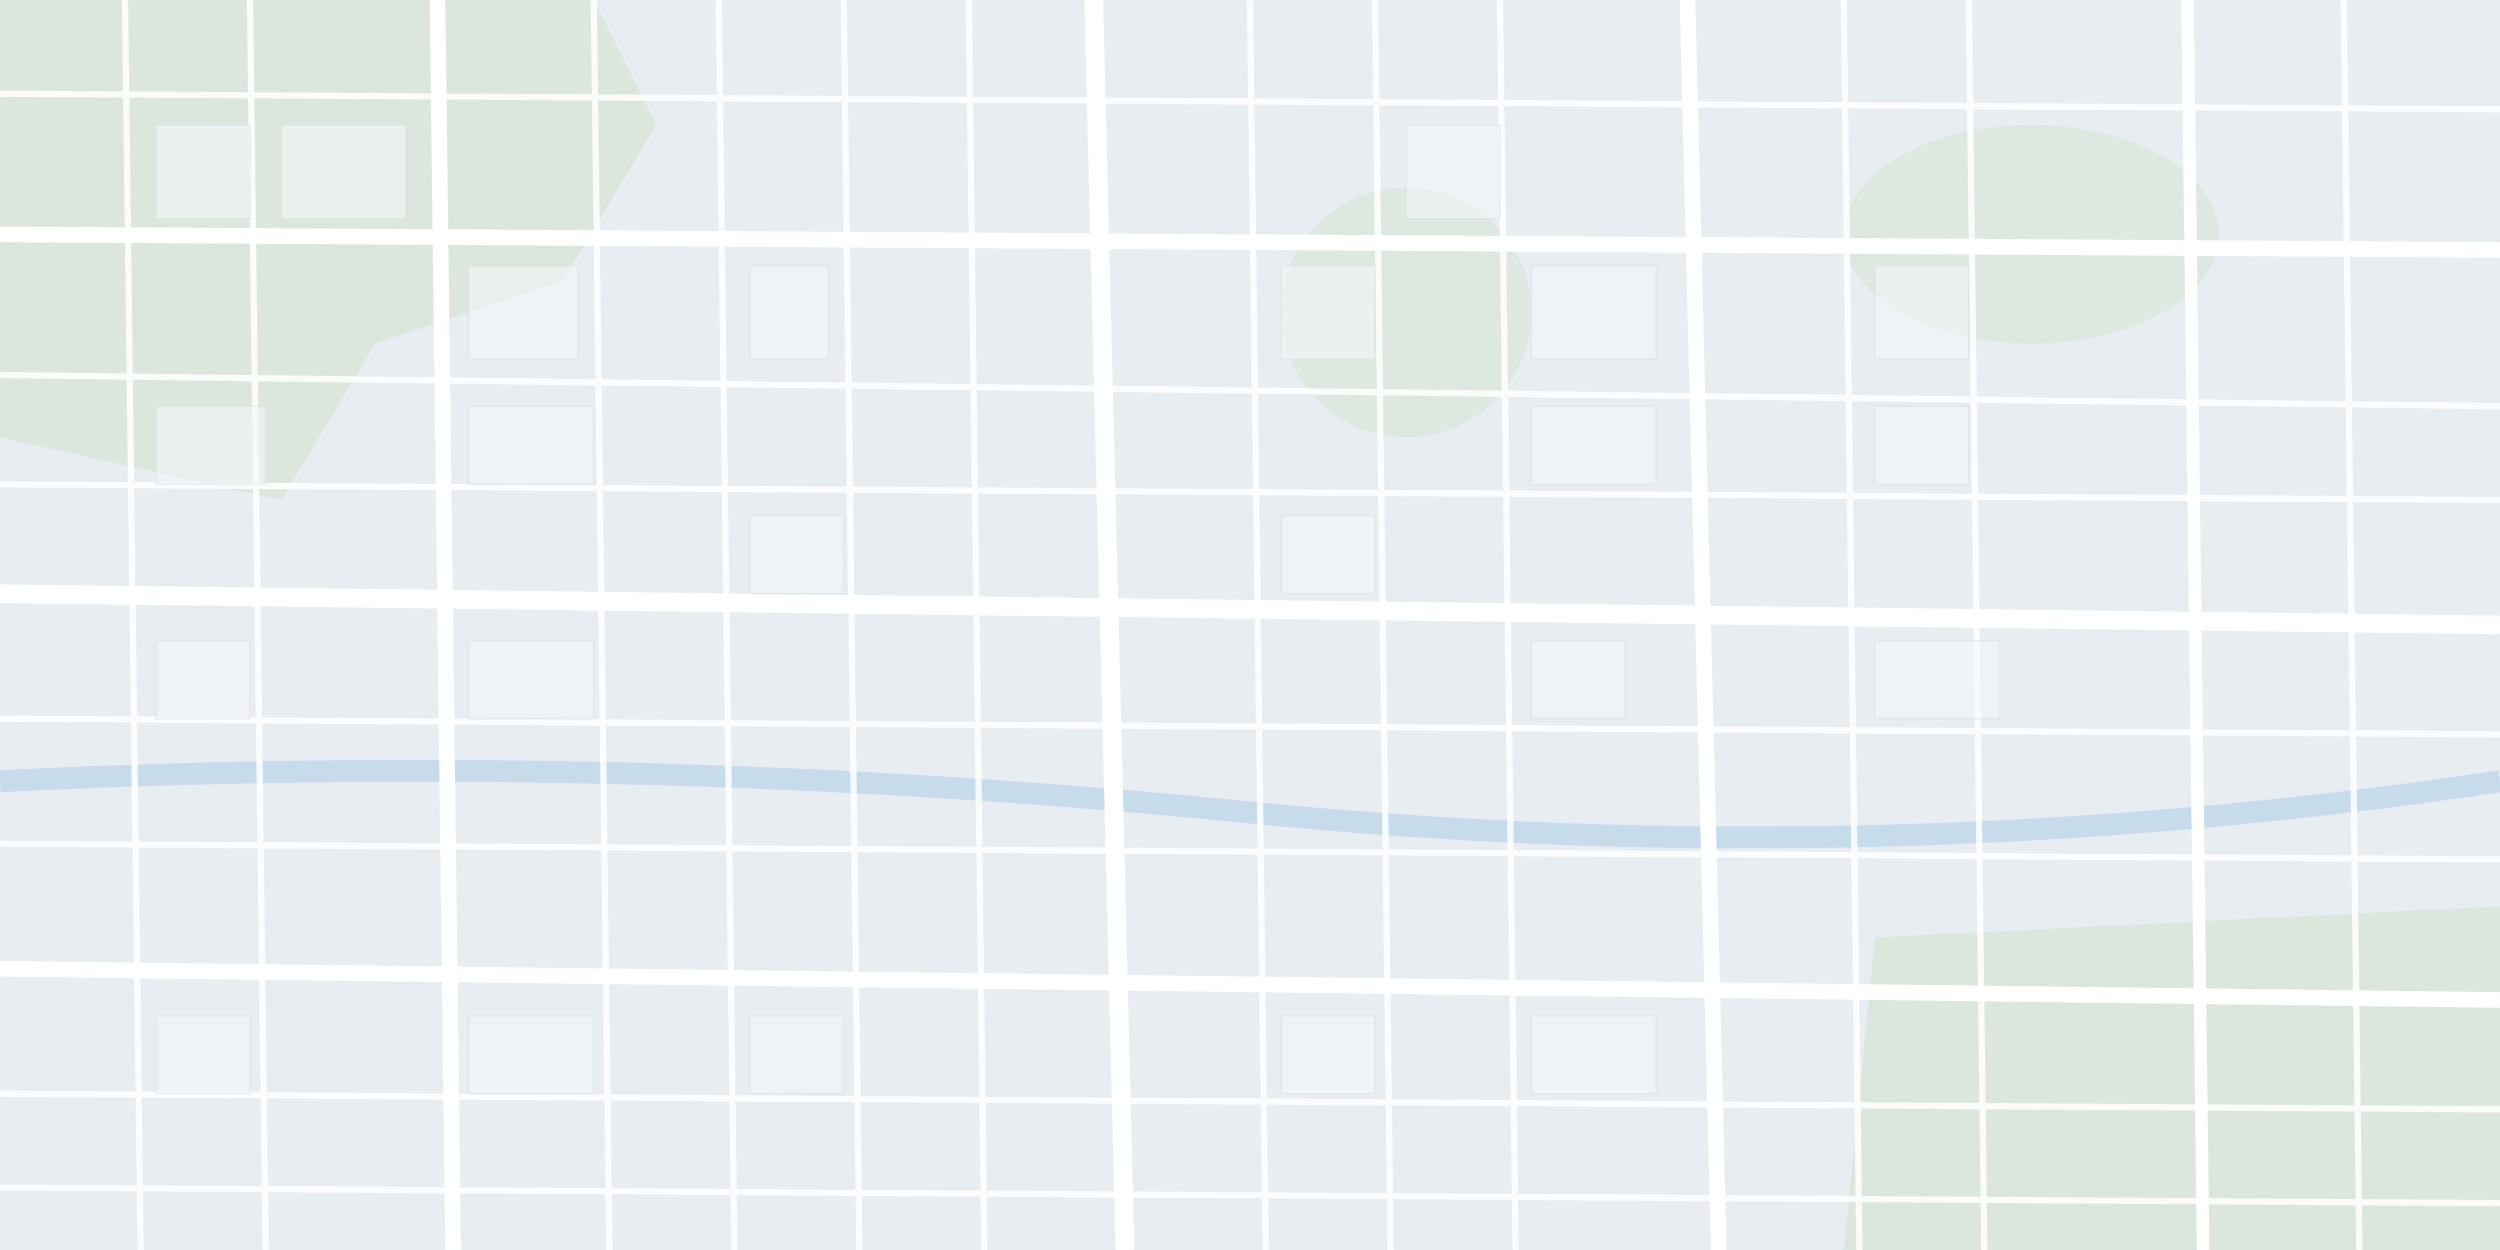
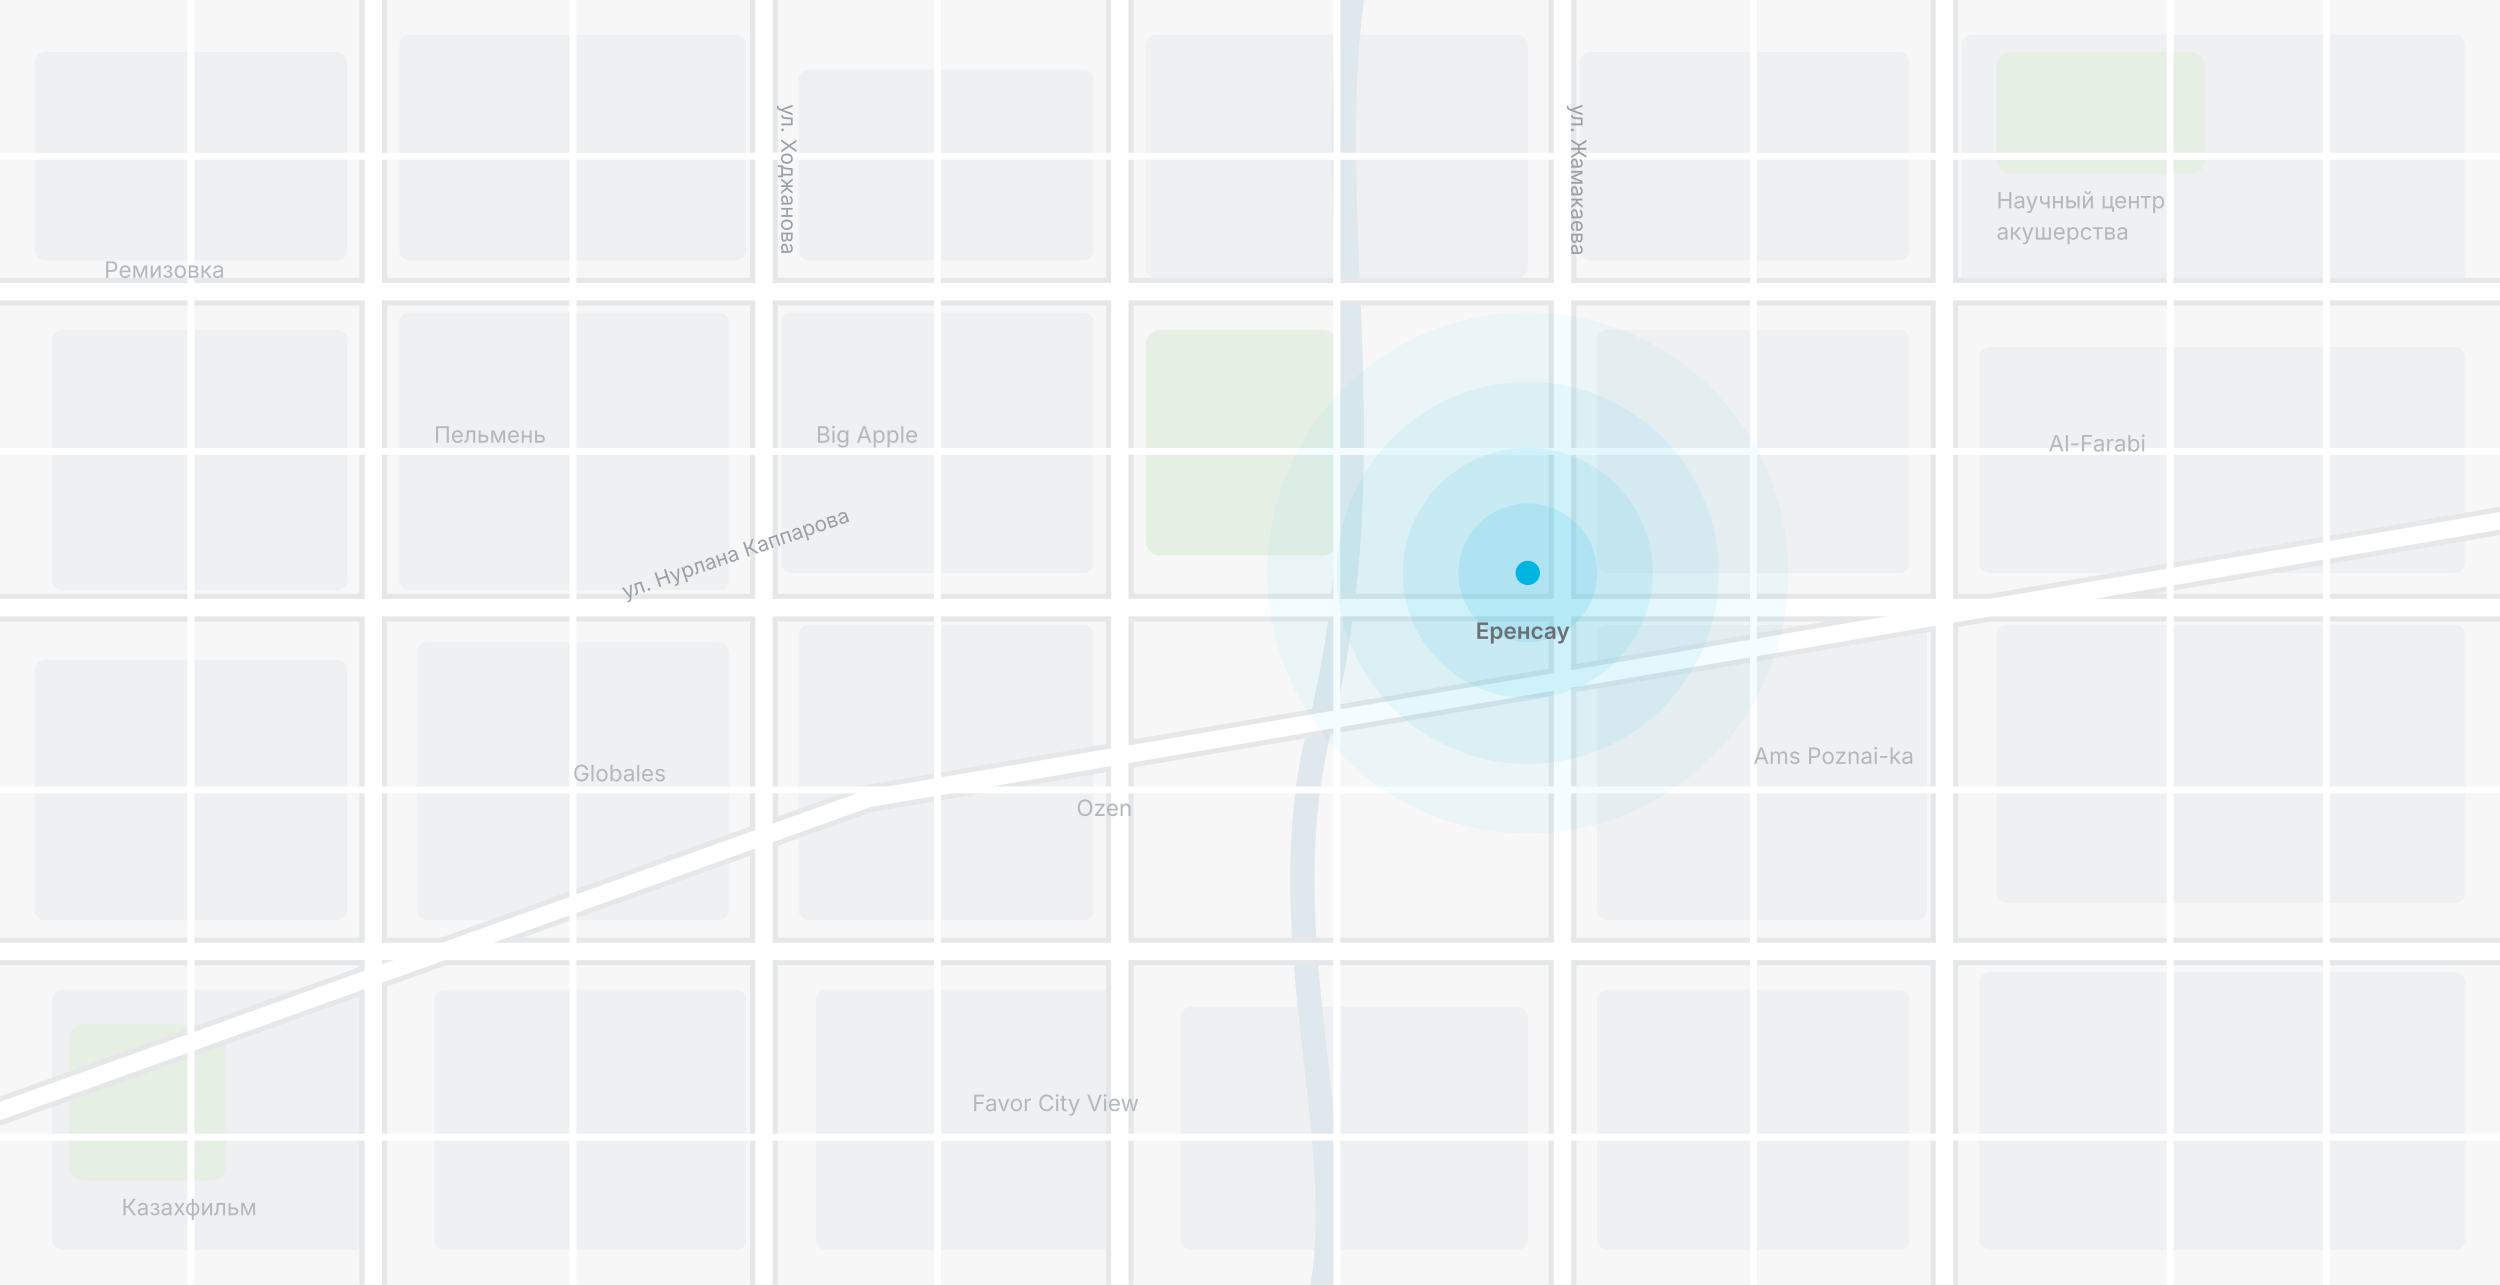
- <svg xmlns="http://www.w3.org/2000/svg" viewBox="0 0 1600 800" preserveAspectRatio="xMidYMid slice">
-   <rect width="1600" height="800" fill="#e8edf2" />
-   <path d="M0 0 L380 0 L420 80 L360 180 L240 220 L180 320 L0 280 Z" fill="#d6e4d4" opacity="0.7" />
-   <path d="M1200 600 L1600 580 L1600 800 L1180 800 Z" fill="#d6e4d4" opacity="0.7" />
-   <circle cx="900" cy="200" r="80" fill="#d6e4d4" opacity="0.6" />
-   <ellipse cx="1300" cy="150" rx="120" ry="70" fill="#d6e4d4" opacity="0.6" />
-   <path d="M0 500 Q 400 480 800 520 T 1600 500" stroke="#b8d4e8" stroke-width="14" fill="none" opacity="0.7" />
-   <line x1="0" y1="150" x2="1600" y2="160" stroke="#ffffff" stroke-width="10" />
-   <line x1="0" y1="380" x2="1600" y2="400" stroke="#ffffff" stroke-width="12" />
-   <line x1="0" y1="620" x2="1600" y2="640" stroke="#ffffff" stroke-width="10" />
-   <line x1="280" y1="0" x2="290" y2="800" stroke="#ffffff" stroke-width="10" />
-   <line x1="700" y1="0" x2="720" y2="800" stroke="#ffffff" stroke-width="12" />
-   <line x1="1080" y1="0" x2="1100" y2="800" stroke="#ffffff" stroke-width="10" />
-   <line x1="1400" y1="0" x2="1410" y2="800" stroke="#ffffff" stroke-width="8" />
-   <g stroke="#ffffff" stroke-width="4" opacity="0.85">
-     <line x1="0" y1="60" x2="1600" y2="70" />
-     <line x1="0" y1="240" x2="1600" y2="260" />
-     <line x1="0" y1="310" x2="1600" y2="320" />
-     <line x1="0" y1="460" x2="1600" y2="470" />
-     <line x1="0" y1="540" x2="1600" y2="550" />
-     <line x1="0" y1="700" x2="1600" y2="710" />
-     <line x1="0" y1="760" x2="1600" y2="770" />
-     <line x1="80" y1="0" x2="90" y2="800" />
-     <line x1="160" y1="0" x2="170" y2="800" />
-     <line x1="380" y1="0" x2="390" y2="800" />
-     <line x1="460" y1="0" x2="470" y2="800" />
-     <line x1="540" y1="0" x2="550" y2="800" />
-     <line x1="620" y1="0" x2="630" y2="800" />
-     <line x1="800" y1="0" x2="810" y2="800" />
-     <line x1="880" y1="0" x2="890" y2="800" />
-     <line x1="960" y1="0" x2="970" y2="800" />
-     <line x1="1180" y1="0" x2="1190" y2="800" />
-     <line x1="1260" y1="0" x2="1270" y2="800" />
-     <line x1="1500" y1="0" x2="1510" y2="800" />
+ <svg xmlns="http://www.w3.org/2000/svg" viewBox="0 0 1440 740" preserveAspectRatio="xMidYMid slice">
+   <rect width="1440" height="740" fill="#f7f7f7" />
+   <g fill="#eff0f1">
+     <rect x="20" y="30" width="180" height="120" rx="6" />
+     <rect x="230" y="20" width="200" height="130" rx="6" />
+     <rect x="460" y="40" width="170" height="110" rx="6" />
+     <rect x="660" y="20" width="220" height="140" rx="6" />
+     <rect x="910" y="30" width="190" height="120" rx="6" />
+     <rect x="1130" y="20" width="290" height="150" rx="6" />
+     <rect x="30" y="190" width="170" height="150" rx="6" />
+     <rect x="230" y="180" width="190" height="160" rx="6" />
+     <rect x="450" y="180" width="180" height="150" rx="6" />
+     <rect x="920" y="190" width="180" height="140" rx="6" />
+     <rect x="1140" y="200" width="280" height="130" rx="6" />
+     <rect x="20" y="380" width="180" height="150" rx="6" />
+     <rect x="240" y="370" width="180" height="160" rx="6" />
+     <rect x="460" y="360" width="170" height="170" rx="6" />
+     <rect x="920" y="360" width="190" height="170" rx="6" />
+     <rect x="1150" y="360" width="270" height="160" rx="6" />
+     <rect x="30" y="570" width="180" height="150" rx="6" />
+     <rect x="250" y="570" width="180" height="150" rx="6" />
+     <rect x="470" y="570" width="170" height="150" rx="6" />
+     <rect x="680" y="580" width="200" height="140" rx="6" />
+     <rect x="920" y="570" width="180" height="150" rx="6" />
+     <rect x="1140" y="560" width="280" height="160" rx="6" />
  </g>
-   <g fill="#f4f6f8" stroke="#dde3ea" stroke-width="1" opacity="0.6">
-     <rect x="100" y="80" width="60" height="60" />
-     <rect x="180" y="80" width="80" height="60" />
-     <rect x="300" y="170" width="70" height="60" />
-     <rect x="480" y="170" width="50" height="60" />
-     <rect x="820" y="170" width="60" height="60" />
-     <rect x="900" y="80" width="60" height="60" />
-     <rect x="980" y="170" width="80" height="60" />
-     <rect x="1200" y="170" width="60" height="60" />
-     <rect x="100" y="260" width="70" height="50" />
-     <rect x="300" y="260" width="80" height="50" />
-     <rect x="480" y="330" width="60" height="50" />
-     <rect x="820" y="330" width="60" height="50" />
-     <rect x="980" y="260" width="80" height="50" />
-     <rect x="1200" y="260" width="60" height="50" />
-     <rect x="100" y="410" width="60" height="50" />
-     <rect x="300" y="410" width="80" height="50" />
-     <rect x="980" y="410" width="60" height="50" />
-     <rect x="1200" y="410" width="80" height="50" />
-     <rect x="100" y="650" width="60" height="50" />
-     <rect x="300" y="650" width="80" height="50" />
-     <rect x="480" y="650" width="60" height="50" />
-     <rect x="820" y="650" width="60" height="50" />
-     <rect x="980" y="650" width="80" height="50" />
+   <g fill="#e6efe4">
+     <rect x="660" y="190" width="110" height="130" rx="8" />
+     <rect x="1150" y="30" width="120" height="70" rx="8" />
+     <rect x="40" y="590" width="90" height="90" rx="8" />
+   </g>
+   <path d="M780 -10 C 760 120, 800 260, 760 420 C 730 540, 780 660, 760 750" fill="none" stroke="#dfe8ec" stroke-width="14" stroke-linecap="round" />
+   <g stroke="#e6e7e8" stroke-width="16" fill="none" stroke-linecap="round">
+     <path d="M0 168 H1440" />
+     <path d="M0 350 H1440" />
+     <path d="M0 548 H1440" />
+     <path d="M215 0 V740" />
+     <path d="M440 0 V740" />
+     <path d="M645 0 V740" />
+     <path d="M900 0 V740" />
+     <path d="M1120 0 V740" />
+     <path d="M0 640 L 500 460 L 1440 300" />
+   </g>
+   <g stroke="#ffffff" stroke-width="10" fill="none" stroke-linecap="round">
+     <path d="M0 168 H1440" />
+     <path d="M0 350 H1440" />
+     <path d="M0 548 H1440" />
+     <path d="M215 0 V740" />
+     <path d="M440 0 V740" />
+     <path d="M645 0 V740" />
+     <path d="M900 0 V740" />
+     <path d="M1120 0 V740" />
+     <path d="M0 640 L 500 460 L 1440 300" />
+   </g>
+   <g stroke="#ffffff" stroke-width="4" fill="none">
+     <path d="M0 90 H1440" />
+     <path d="M0 260 H1440" />
+     <path d="M0 455 H1440" />
+     <path d="M0 655 H1440" />
+     <path d="M110 0 V740" />
+     <path d="M330 0 V740" />
+     <path d="M540 0 V740" />
+     <path d="M770 0 V740" />
+     <path d="M1010 0 V740" />
+     <path d="M1250 0 V740" />
+     <path d="M1340 0 V740" />
+   </g>
+   <g>
+     <circle cx="880" cy="330" r="150" fill="#00b5e2" opacity="0.05" />
+     <circle cx="880" cy="330" r="110" fill="#00b5e2" opacity="0.07" />
+     <circle cx="880" cy="330" r="72" fill="#00b5e2" opacity="0.09" />
+     <circle cx="880" cy="330" r="40" fill="#00b5e2" opacity="0.12" />
+     <circle cx="880" cy="330" r="7" fill="#00b5e2" />
+   </g>
+   <g fill="#b3b8bd" font-family="Inter, Arial, sans-serif" font-size="13">
+     <text x="60" y="160">Ремизовка</text>
+     <text x="250" y="255">Пельмень</text>
+     <text x="470" y="255">Big Apple</text>
+     <text x="330" y="450">Globales</text>
+     <text x="620" y="470">Ozen</text>
+     <text x="1010" y="440">Ams Poznai-ka</text>
+     <text x="1150" y="120">Научный центр</text>
+     <text x="1150" y="138">акушерства</text>
+     <text x="1180" y="260">Al-Farabi</text>
+     <text x="560" y="640">Favor City View</text>
+     <text x="70" y="700">Казахфильм</text>
+   </g>
+   <g fill="#9aa0a6" font-family="Inter, Arial, sans-serif" font-size="12">
+     <text x="360" y="345" transform="rotate(-19 360 345)">ул. Нурлана Каппарова</text>
+     <text x="905" y="60" transform="rotate(90 905 60)">ул. Жамакаева</text>
+     <text x="450" y="60" transform="rotate(90 450 60)">ул. Ходжанова</text>
+   </g>
+   <g fill="#6b7075" font-family="Inter, Arial, sans-serif" font-size="13" font-weight="600">
+     <text x="850" y="368">Еренсау</text>
  </g>
</svg>
